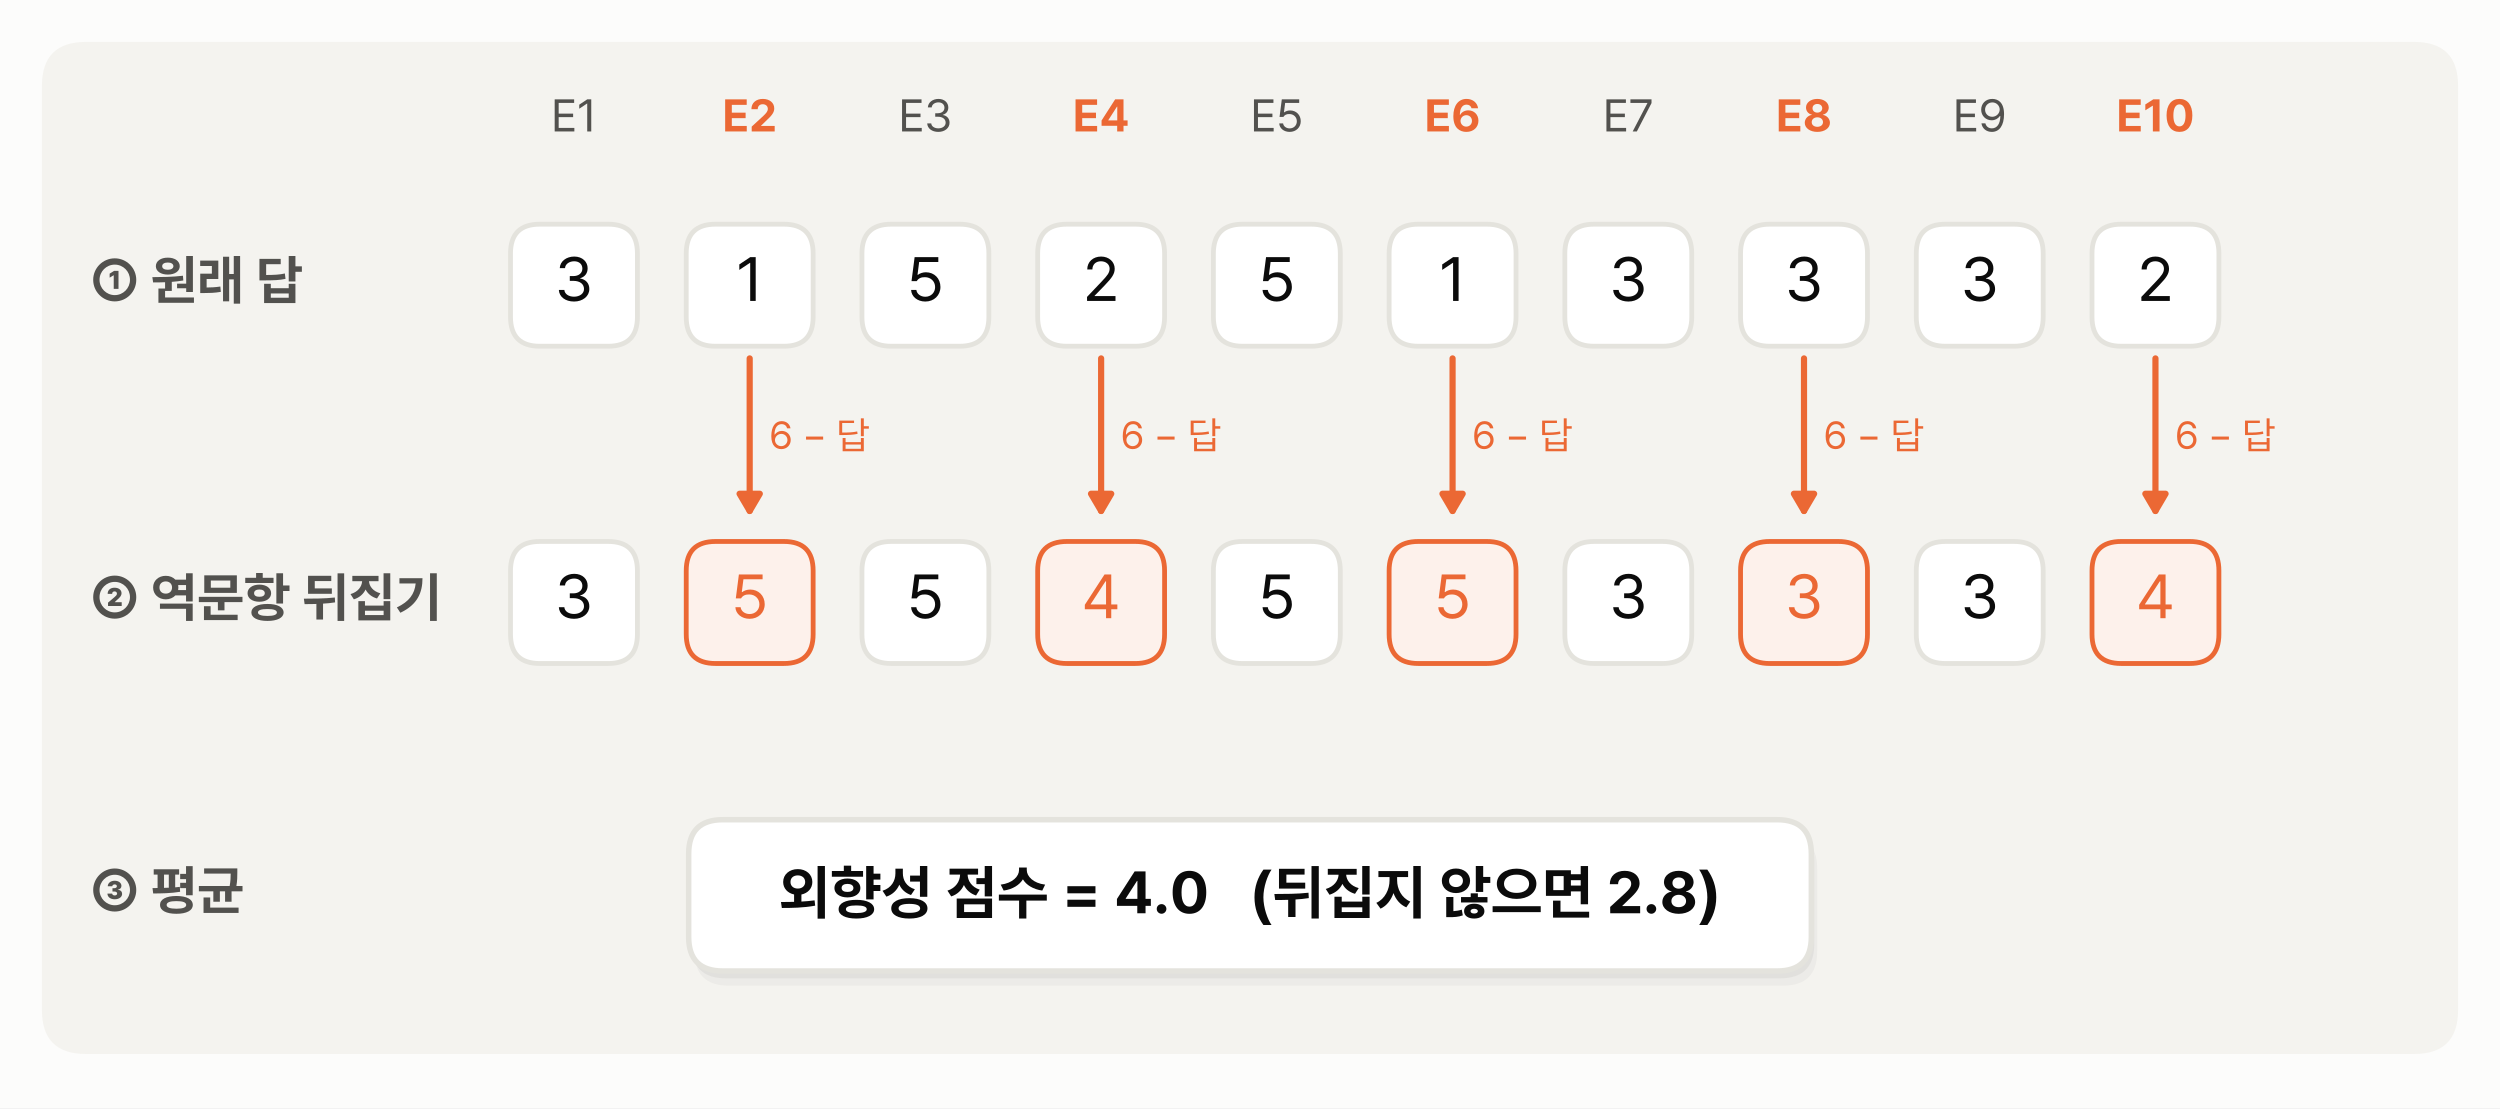
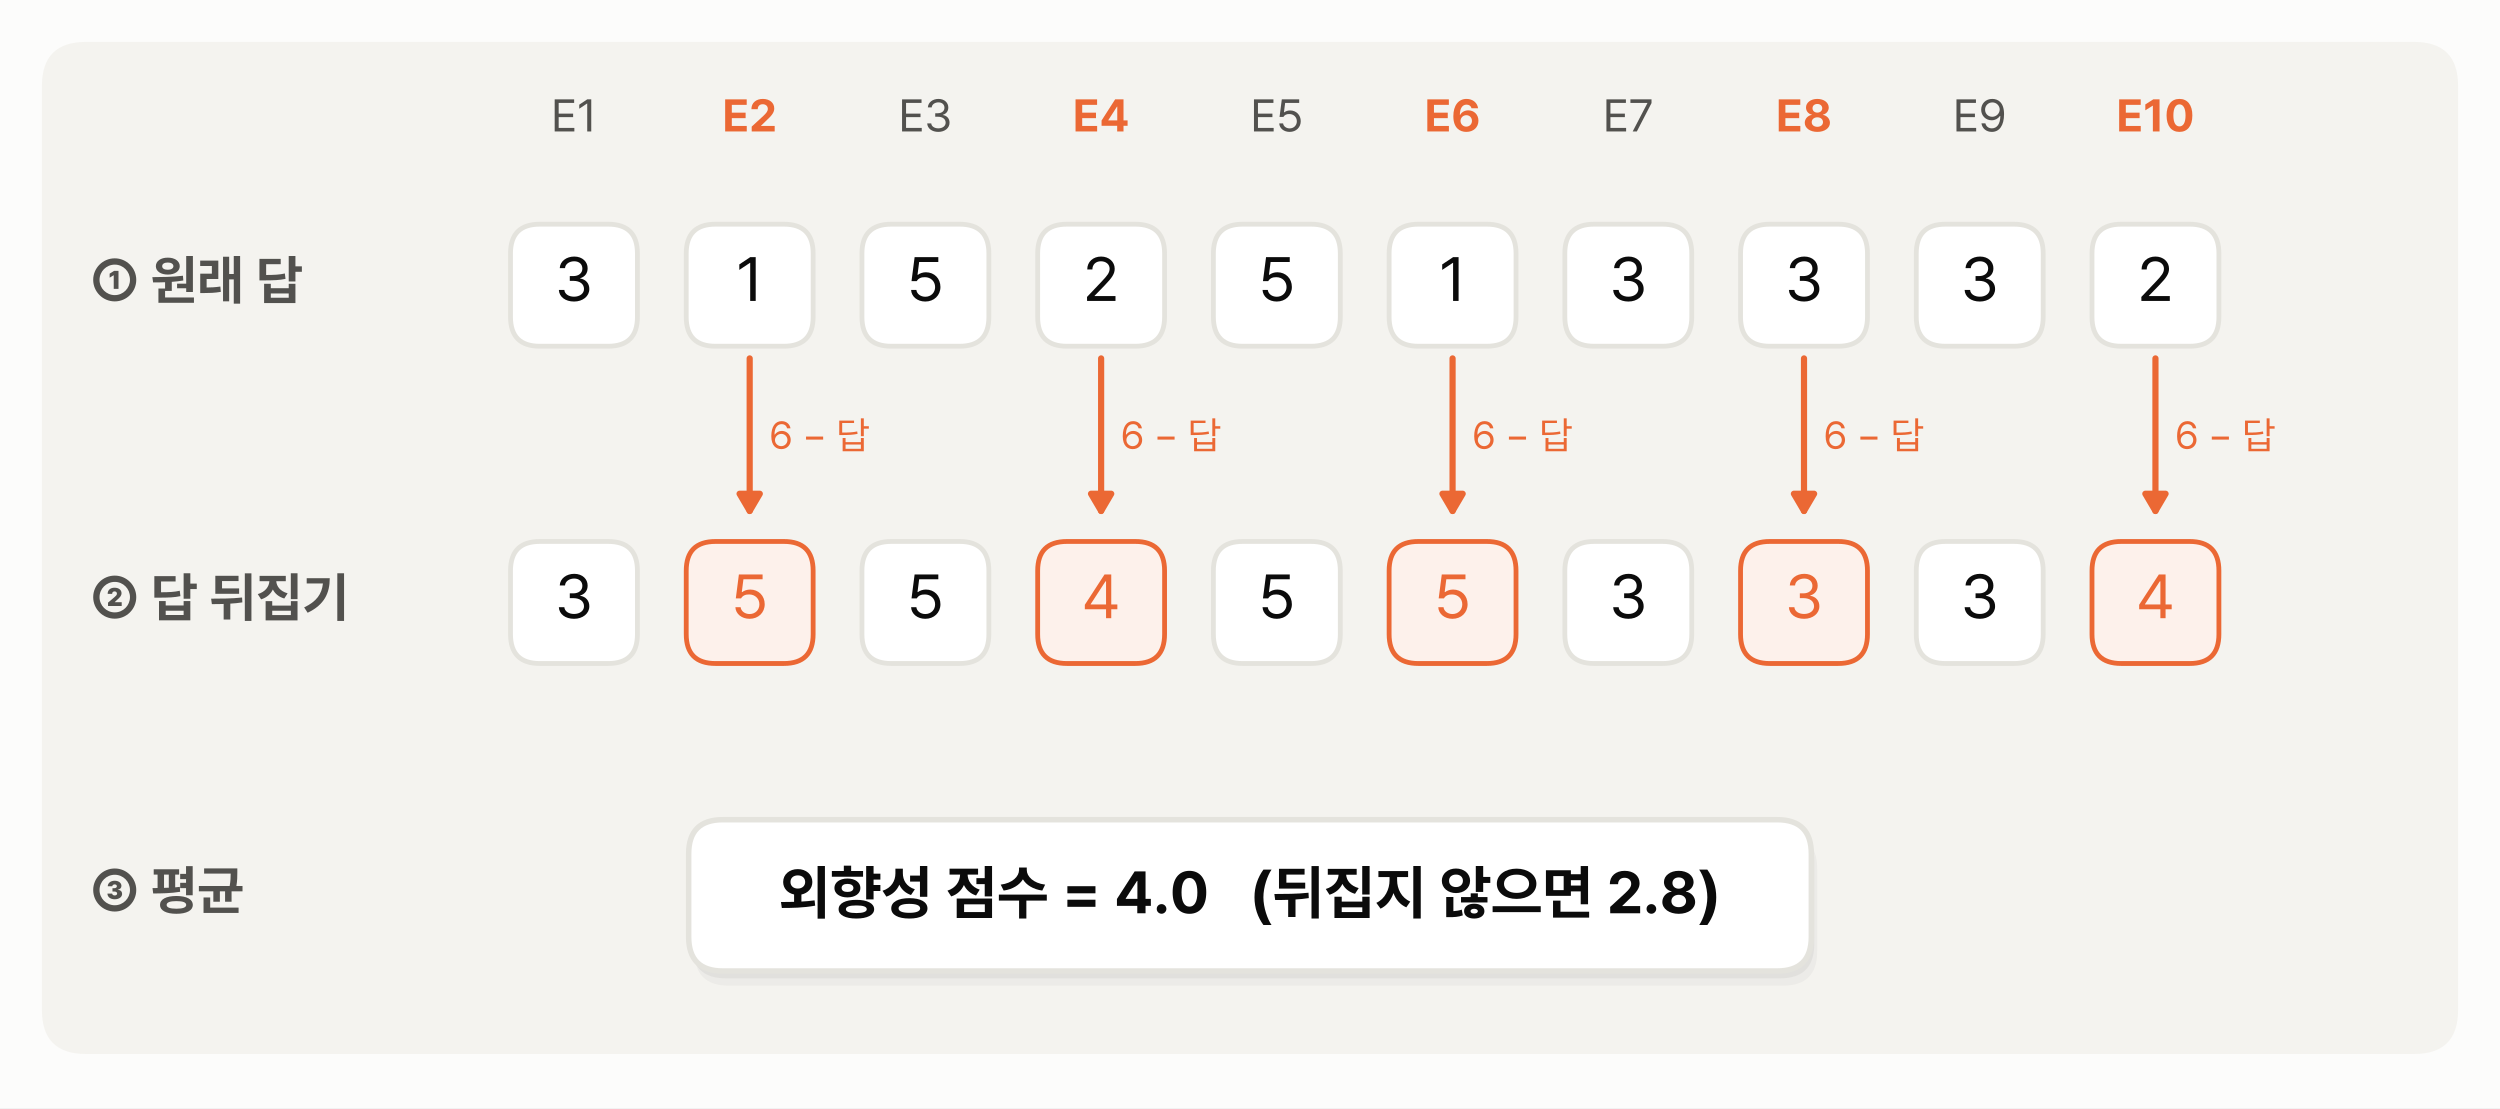
<svg xmlns="http://www.w3.org/2000/svg" xmlns:xlink="http://www.w3.org/1999/xlink" width="363.456pt" height="161.1pt" viewBox="0 0 363.456 161.1" version="1.1">
  <defs>
    <style type="text/css">*{stroke-linejoin: round; stroke-linecap: butt}</style>
  </defs>
  <g id="figure_1">
    <g id="patch_1">
      <path d="M 0 161.1  L 363.456 161.1  L 363.456 0  L 0 0  z " style="fill: #fcfcfb" />
    </g>
    <g id="axes_1">
      <g id="patch_2">
        <path d="M 12.481 153.232  L 350.975 153.232  Q 357.362 153.232 357.362 146.845  L 357.362 12.481  Q 357.362 6.094 350.975 6.094  L 12.481 6.094  Q 6.094 6.094 6.094 12.481  L 6.094 146.845  Q 6.094 153.232 12.481 153.232  z " clip-path="url(#pc9c63904a4)" style="fill: #f4f3ef" />
      </g>
      <g id="patch_3">
        <path d="M 105.939 143.297  L 259.22 143.297  Q 264.187 143.297 264.187 138.33  L 264.187 126.266  Q 264.187 121.298 259.22 121.298  L 105.939 121.298  Q 100.972 121.298 100.972 126.266  L 100.972 138.33  Q 100.972 143.297 105.939 143.297  z " clip-path="url(#pc9c63904a4)" style="opacity: 0.035" />
      </g>
      <g id="patch_4">
        <path d="M 105.514 142.233  L 258.794 142.233  Q 263.761 142.233 263.761 137.265  L 263.761 125.201  Q 263.761 120.234 258.794 120.234  L 105.514 120.234  Q 100.546 120.234 100.546 125.201  L 100.546 137.265  Q 100.546 142.233 105.514 142.233  z " clip-path="url(#pc9c63904a4)" style="opacity: 0.05" />
      </g>
      <g id="patch_5">
        <path d="M 108.991 52.109  Q 108.991 63.641 108.991 74.285  " clip-path="url(#pc9c63904a4)" style="fill: none; stroke: #eb6834; stroke-width: 0.9; stroke-linecap: round" />
        <path d="M 110.461 71.785  L 108.991 74.285  L 107.52 71.785  z " clip-path="url(#pc9c63904a4)" style="fill: #eb6834; stroke: #eb6834; stroke-width: 0.9; stroke-linecap: round" />
      </g>
      <g id="patch_6">
        <path d="M 160.084 52.109  Q 160.084 63.641 160.084 74.285  " clip-path="url(#pc9c63904a4)" style="fill: none; stroke: #eb6834; stroke-width: 0.9; stroke-linecap: round" />
        <path d="M 161.555 71.785  L 160.084 74.285  L 158.614 71.785  z " clip-path="url(#pc9c63904a4)" style="fill: #eb6834; stroke: #eb6834; stroke-width: 0.9; stroke-linecap: round" />
      </g>
      <g id="patch_7">
        <path d="M 211.178 52.109  Q 211.178 63.641 211.178 74.285  " clip-path="url(#pc9c63904a4)" style="fill: none; stroke: #eb6834; stroke-width: 0.9; stroke-linecap: round" />
        <path d="M 212.648 71.785  L 211.178 74.285  L 209.707 71.785  z " clip-path="url(#pc9c63904a4)" style="fill: #eb6834; stroke: #eb6834; stroke-width: 0.9; stroke-linecap: round" />
      </g>
      <g id="patch_8">
        <path d="M 262.271 52.109  Q 262.271 63.641 262.271 74.285  " clip-path="url(#pc9c63904a4)" style="fill: none; stroke: #eb6834; stroke-width: 0.9; stroke-linecap: round" />
        <path d="M 263.742 71.785  L 262.271 74.285  L 260.801 71.785  z " clip-path="url(#pc9c63904a4)" style="fill: #eb6834; stroke: #eb6834; stroke-width: 0.9; stroke-linecap: round" />
      </g>
      <g id="patch_9">
        <path d="M 313.365 52.109  Q 313.365 63.641 313.365 74.285  " clip-path="url(#pc9c63904a4)" style="fill: none; stroke: #eb6834; stroke-width: 0.9; stroke-linecap: round" />
        <path d="M 314.835 71.785  L 313.365 74.285  L 311.894 71.785  z " clip-path="url(#pc9c63904a4)" style="fill: #eb6834; stroke: #eb6834; stroke-width: 0.9; stroke-linecap: round" />
      </g>
      <g id="text_1">
        <g style="fill: #52514e" transform="translate(13.1904 43.44527) scale(0.078 -0.078)">
          <defs>
            <path id="Pretendard-Bold-2460" d="M 2869 -306  C 4281 -306 5431 844 5431 2263  C 5431 3681 4281 4831 2869 4831  C 1444 4831 294 3681 294 2263  C 294 844 1444 -306 2869 -306  z M 2869 444  C 1863 444 1050 1263 1050 2263  C 1050 3263 1863 4081 2869 4081  C 3869 4081 4681 3263 4681 2263  C 4681 1263 3869 444 2869 444  z M 3313 3338  L 2794 3338  L 2256 3006  L 2256 2525  L 2731 2813  L 2744 2813  L 2744 1188  L 3313 1188  L 3313 3338  z " transform="scale(0.015625)" />
            <path id="Pretendard-Bold-20" transform="scale(0.015625)" />
            <path id="Pretendard-Bold-c6d0" d="M 4988 5106  L 4188 5106  L 4188 1806  L 3100 1806  L 3100 1263  L 4188 1263  L 4188 813  L 4988 813  L 4988 5106  z M 5113 163  L 1669 163  L 1669 944  L 2469 944  L 2469 2025  C 2928 2059 3394 2113 3844 2188  L 3800 2756  C 2600 2606 1194 2594 150 2588  L 244 1956  C 675 1956 1159 1959 1669 1981  L 1669 1225  L 875 1225  L 875 -475  L 5113 -475  L 5113 163  z M 2000 4913  C 1150 4919 569 4500 569 3894  C 569 3288 1156 2894 2000 2894  C 2825 2894 3419 3288 3419 3894  C 3419 4500 2825 4919 2000 4913  z M 2000 4331  C 2381 4331 2656 4175 2663 3894  C 2656 3619 2381 3469 2000 3469  C 1594 3469 1319 3619 1325 3894  C 1319 4175 1594 4331 2000 4331  z " transform="scale(0.015625)" />
            <path id="Pretendard-Bold-b798" d="M 2488 4563  L 325 4563  L 325 3919  L 1719 3919  L 1719 3006  L 331 3006  L 331 688  L 725 688  C 1431 688 2044 706 2788 831  L 2731 1469  C 2150 1378 1634 1356 1094 1350  L 1094 2369  L 2488 2369  L 2488 4563  z M 5088 5113  L 4331 5113  L 4331 2963  L 3781 2963  L 3781 5019  L 3050 5019  L 3050 -300  L 3781 -300  L 3781 2319  L 4331 2319  L 4331 -575  L 5088 -575  L 5088 5113  z " transform="scale(0.015625)" />
            <path id="Pretendard-Bold-b2f5" d="M 4681 5113  L 3881 5113  L 3881 2069  L 4681 2069  L 4681 3225  L 5450 3225  L 5450 3881  L 4681 3881  L 4681 5113  z M 2925 4769  L 388 4769  L 388 2200  L 869 2200  C 2131 2200 2788 2231 3500 2381  L 3419 3025  C 2781 2881 2216 2850 1188 2844  L 1188 4131  L 2925 4131  L 2925 4769  z M 1744 1794  L 944 1794  L 944 -506  L 4681 -506  L 4681 1794  L 3881 1794  L 3881 1269  L 1744 1269  L 1744 1794  z M 1744 131  L 1744 644  L 3881 644  L 3881 131  L 1744 131  z " transform="scale(0.015625)" />
          </defs>
          <use xlink:href="#Pretendard-Bold-2460" />
          <use xlink:href="#Pretendard-Bold-20" transform="translate(89.45312 0)" />
          <use xlink:href="#Pretendard-Bold-c6d0" transform="translate(112.5 0)" />
          <use xlink:href="#Pretendard-Bold-b798" transform="translate(198.9258 0)" />
          <use xlink:href="#Pretendard-Bold-20" transform="translate(285.3516 0)" />
          <use xlink:href="#Pretendard-Bold-b2f5" transform="translate(308.3984 0)" />
        </g>
      </g>
      <g id="text_2">
        <g style="fill: #52514e" transform="translate(13.1904 89.57135) scale(0.078 -0.078)">
          <defs>
            <path id="Pretendard-Bold-2461" d="M 2869 -306  C 4281 -306 5431 844 5431 2263  C 5431 3681 4281 4831 2869 4831  C 1444 4831 294 3681 294 2263  C 294 844 1444 -306 2869 -306  z M 2869 444  C 1863 444 1050 1263 1050 2263  C 1050 3263 1863 4081 2869 4081  C 3869 4081 4681 3263 4681 2263  C 4681 1263 3869 444 2869 444  z M 2063 1206  L 3694 1206  L 3694 1656  L 2863 1656  L 2863 1669  L 3063 1863  C 3550 2269 3675 2481 3675 2725  C 3675 3125 3344 3388 2838 3388  C 2350 3388 2019 3113 2019 2656  L 2556 2656  C 2556 2844 2669 2950 2838 2950  C 3006 2950 3125 2850 3125 2681  C 3125 2525 3019 2425 2863 2288  L 2063 1606  L 2063 1206  z " transform="scale(0.015625)" />
-             <path id="Pretendard-Bold-c5ed" d="M 4963 1494  L 1056 1494  L 1056 869  L 4169 869  L 4169 -575  L 4963 -575  L 4963 1494  z M 4963 5113  L 4169 5113  L 4169 4350  L 2894 4350  C 2622 4638 2219 4809 1756 4806  C 894 4813 238 4225 244 3419  C 238 2594 894 2000 1756 2000  C 2219 2000 2622 2175 2894 2469  L 4169 2469  L 4169 1750  L 4963 1750  L 4963 5113  z M 1756 4138  C 2175 4138 2500 3863 2500 3419  C 2500 2950 2175 2681 1756 2681  C 1313 2681 994 2950 1000 3419  C 994 3863 1313 4138 1756 4138  z M 3225 3106  C 3244 3206 3256 3309 3256 3419  C 3256 3519 3247 3616 3231 3706  L 4169 3706  L 4169 3106  L 3225 3106  z " transform="scale(0.015625)" />
-             <path id="Pretendard-Bold-bb38" d="M 5369 2300  L 163 2300  L 163 1669  L 2438 1669  L 2438 688  L 3225 688  L 3225 1669  L 5369 1669  L 5369 2300  z M 4700 4863  L 813 4863  L 813 2769  L 4700 2769  L 4700 4863  z M 1594 4244  L 3919 4244  L 3919 3388  L 1594 3388  L 1594 4244  z M 4794 163  L 1569 163  L 1569 1181  L 775 1181  L 775 -475  L 4794 -475  L 4794 163  z " transform="scale(0.015625)" />
-             <path id="Pretendard-Bold-d56d" d="M 4681 5113  L 3881 5113  L 3881 1500  L 4681 1500  L 4681 2994  L 5450 2994  L 5450 3656  L 4681 3656  L 4681 5113  z M 2825 1450  C 1631 1450 894 1069 900 431  C 894 -194 1631 -575 2825 -575  C 3994 -575 4744 -194 4744 431  C 4744 1069 3994 1450 2825 1450  z M 2825 844  C 3550 844 3944 713 3944 431  C 3944 163 3550 19 2825 19  C 2081 19 1681 163 1688 431  C 1681 713 2081 844 2825 844  z M 3544 4569  L 2256 4569  L 2256 5144  L 1463 5144  L 1463 4569  L 169 4569  L 169 3950  L 3544 3950  L 3544 4569  z M 1856 3756  C 1019 3756 444 3338 444 2731  C 444 2119 1019 1713 1856 1713  C 2681 1713 3256 2119 3256 2731  C 3256 3338 2681 3756 1856 3756  z M 1856 3175  C 2238 3175 2500 3019 2500 2731  C 2500 2450 2238 2300 1856 2306  C 1475 2300 1219 2450 1225 2731  C 1219 3019 1475 3175 1856 3175  z " transform="scale(0.015625)" />
            <path id="Pretendard-Bold-b4a4" d="M 4963 5106  L 4175 5106  L 4175 -575  L 4963 -575  L 4963 5106  z M 156 2081  L 244 1431  C 681 1431 1156 1431 1650 1450  L 1650 -406  L 2444 -406  L 2444 1488  C 2919 1513 3403 1563 3881 1638  L 3850 2219  C 2631 2081 1250 2088 156 2081  z M 3494 3306  L 1456 3306  L 1456 4181  L 3425 4181  L 3425 4806  L 656 4806  L 656 2663  L 3494 2663  L 3494 3306  z " transform="scale(0.015625)" />
            <path id="Pretendard-Bold-c9d1" d="M 3531 4800  L 406 4800  L 406 4163  L 1575 4163  C 1534 3519 1094 2888 188 2625  L 588 2000  C 1263 2206 1728 2634 1988 3175  C 2244 2675 2700 2284 3350 2100  L 3750 2719  C 2859 2963 2431 3563 2394 4163  L 3531 4163  L 3531 4800  z M 4931 5113  L 4131 5113  L 4131 2025  L 4931 2025  L 4931 5113  z M 1913 1788  L 1125 1788  L 1125 -513  L 4931 -513  L 4931 1788  L 4138 1788  L 4138 1256  L 1913 1256  L 1913 1788  z M 1913 125  L 1913 638  L 4138 638  L 4138 125  L 1913 125  z " transform="scale(0.015625)" />
            <path id="Pretendard-Bold-ae30" d="M 4950 5113  L 4144 5113  L 4144 -575  L 4950 -575  L 4950 5113  z M 3244 4519  L 494 4519  L 494 3894  L 2431 3894  C 2303 2631 1656 1731 188 1038  L 606 400  C 2638 1363 3244 2794 3244 4519  z " transform="scale(0.015625)" />
          </defs>
          <use xlink:href="#Pretendard-Bold-2461" />
          <use xlink:href="#Pretendard-Bold-20" transform="translate(89.45312 0)" />
-           <use xlink:href="#Pretendard-Bold-c5ed" transform="translate(112.5 0)" />
-           <use xlink:href="#Pretendard-Bold-bb38" transform="translate(198.9258 0)" />
-           <use xlink:href="#Pretendard-Bold-d56d" transform="translate(285.3516 0)" />
-           <use xlink:href="#Pretendard-Bold-20" transform="translate(371.7773 0)" />
-           <use xlink:href="#Pretendard-Bold-b4a4" transform="translate(394.8242 0)" />
-           <use xlink:href="#Pretendard-Bold-c9d1" transform="translate(481.25 0)" />
-           <use xlink:href="#Pretendard-Bold-ae30" transform="translate(567.6758 0)" />
+           <use xlink:href="#Pretendard-Bold-b2f5" transform="translate(112.5 0)" />
+           <use xlink:href="#Pretendard-Bold-20" transform="translate(198.9258 0)" />
+           <use xlink:href="#Pretendard-Bold-b4a4" transform="translate(221.9727 0)" />
+           <use xlink:href="#Pretendard-Bold-c9d1" transform="translate(308.3984 0)" />
+           <use xlink:href="#Pretendard-Bold-ae30" transform="translate(394.8242 0)" />
        </g>
      </g>
      <g id="text_3">
        <g style="fill: #52514e" transform="translate(80.12489 19.11139) scale(0.066 -0.066)">
          <defs>
            <path id="Pretendard-Regular-45" d="M 500 0  L 3275 0  L 3275 500  L 1063 500  L 1063 2019  L 3100 2019  L 3100 2513  L 1063 2513  L 1063 4025  L 3244 4025  L 3244 4525  L 500 4525  L 500 0  z " transform="scale(0.015625)" />
            <path id="Pretendard-Regular-31" d="M 2025 4525  L 1456 4525  L 331 3775  L 331 3206  L 1431 3938  L 1456 3938  L 1456 0  L 2025 0  L 2025 4525  z " transform="scale(0.015625)" />
          </defs>
          <use xlink:href="#Pretendard-Regular-45" />
          <use xlink:href="#Pretendard-Regular-31" transform="translate(56.73828 0)" />
        </g>
      </g>
      <g id="patch_10">
        <path d="M 78.477 50.335  L 88.411 50.335  Q 92.669 50.335 92.669 46.077  L 92.669 36.852  Q 92.669 32.594 88.411 32.594  L 78.477 32.594  Q 74.219 32.594 74.219 36.852  L 74.219 46.077  Q 74.219 50.335 78.477 50.335  z " clip-path="url(#pc9c63904a4)" style="fill: #ffffff; stroke: #e4e3dd; stroke-width: 0.7; stroke-linejoin: miter" />
      </g>
      <g id="patch_11">
        <path d="M 78.477 96.461  L 88.411 96.461  Q 92.669 96.461 92.669 92.203  L 92.669 82.978  Q 92.669 78.72 88.411 78.72  L 78.477 78.72  Q 74.219 78.72 74.219 82.978  L 74.219 92.203  Q 74.219 96.461 78.477 96.461  z " clip-path="url(#pc9c63904a4)" style="fill: #ffffff; stroke: #e4e3dd; stroke-width: 0.7; stroke-linejoin: miter" />
      </g>
      <g id="text_4">
        <g style="fill: #eb6834" transform="translate(105.0333 19.11139) scale(0.066 -0.066)">
          <defs>
            <path id="Pretendard-Bold-45" d="M 381 0  L 3425 0  L 3425 775  L 1319 775  L 1319 1875  L 3263 1875  L 3263 2650  L 1319 2650  L 1319 3750  L 3419 3750  L 3419 4525  L 381 4525  L 381 0  z " transform="scale(0.015625)" />
            <path id="Pretendard-Bold-32" d="M 356 0  L 3594 0  L 3594 775  L 1663 775  L 1663 800  L 2350 1469  C 3281 2313 3531 2738 3531 3250  C 3531 4038 2888 4588 1919 4588  C 963 4588 306 4025 313 3138  L 1206 3138  C 1206 3569 1481 3838 1906 3838  C 2319 3838 2625 3588 2625 3188  C 2625 2831 2400 2581 1975 2175  L 350 681  L 356 0  z " transform="scale(0.015625)" />
          </defs>
          <use xlink:href="#Pretendard-Bold-45" />
          <use xlink:href="#Pretendard-Bold-32" transform="translate(58.88672 0)" />
        </g>
      </g>
      <g id="patch_12">
        <path d="M 104.023 50.335  L 113.958 50.335  Q 118.216 50.335 118.216 46.077  L 118.216 36.852  Q 118.216 32.594 113.958 32.594  L 104.023 32.594  Q 99.766 32.594 99.766 36.852  L 99.766 46.077  Q 99.766 50.335 104.023 50.335  z " clip-path="url(#pc9c63904a4)" style="fill: #ffffff; stroke: #e4e3dd; stroke-width: 0.7; stroke-linejoin: miter" />
      </g>
      <g id="text_5">
        <g style="fill: #eb6834" transform="translate(111.8292 65.24008) scale(0.056 -0.056)">
          <defs>
            <path id="Pretendard-Regular-36" d="M 2000 -63  C 2950 -69 3575 613 3575 1463  C 3575 2338 2906 2963 2100 2963  C 1613 2963 1200 2738 938 2363  L 881 2363  C 881 3450 1325 4088 2069 4088  C 2575 4088 2875 3788 2981 3388  L 3538 3388  C 3419 4100 2863 4588 2069 4588  C 1006 4588 350 3688 350 2088  C 350 413 1213 -50 2000 -63  z M 2000 431  C 1394 431 956 919 956 1450  C 963 1988 1419 2469 2013 2469  C 2606 2469 3025 2013 3031 1456  C 3025 894 2588 431 2000 431  z " transform="scale(0.015625)" />
            <path id="Pretendard-Regular-20" transform="scale(0.015625)" />
            <path id="Pretendard-Regular-2212" d="M 3431 2025  L 588 2025  L 588 1519  L 3431 1519  L 3431 2025  z " transform="scale(0.015625)" />
            <path id="Pretendard-Regular-b2f5" d="M 4569 5050  L 4081 5050  L 4081 2088  L 4569 2088  L 4569 3331  L 5406 3331  L 5406 3744  L 4569 3744  L 4569 5050  z M 2950 4681  L 488 4681  L 488 2275  L 919 2275  C 2088 2275 2750 2313 3531 2469  L 3469 2875  C 2725 2722 2091 2688 975 2688  L 975 4275  L 2950 4275  L 2950 4681  z M 1538 1788  L 1050 1788  L 1050 -413  L 4569 -413  L 4569 1788  L 4081 1788  L 4081 1094  L 1538 1094  L 1538 1788  z M 1538 -6  L 1538 700  L 4081 700  L 4081 -6  L 1538 -6  z " transform="scale(0.015625)" />
          </defs>
          <use xlink:href="#Pretendard-Regular-36" />
          <use xlink:href="#Pretendard-Regular-20" transform="translate(61.32812 0)" />
          <use xlink:href="#Pretendard-Regular-2212" transform="translate(86.42578 0)" />
          <use xlink:href="#Pretendard-Regular-20" transform="translate(149.1211 0)" />
          <use xlink:href="#Pretendard-Regular-b2f5" transform="translate(174.2188 0)" />
        </g>
      </g>
      <g id="patch_13">
        <path d="M 104.023 96.461  L 113.958 96.461  Q 118.216 96.461 118.216 92.203  L 118.216 82.978  Q 118.216 78.72 113.958 78.72  L 104.023 78.72  Q 99.766 78.72 99.766 82.978  L 99.766 92.203  Q 99.766 96.461 104.023 96.461  z " clip-path="url(#pc9c63904a4)" style="fill: #fdf1eb; stroke: #eb6834; stroke-width: 0.7; stroke-linejoin: miter" />
      </g>
      <g id="text_6">
        <g style="fill: #52514e" transform="translate(130.6285 19.11139) scale(0.066 -0.066)">
          <defs>
            <path id="Pretendard-Regular-33" d="M 1988 -63  C 2888 -63 3569 488 3563 1231  C 3569 1806 3206 2225 2619 2319  L 2619 2350  C 3094 2481 3394 2863 3388 3375  C 3394 4025 2869 4588 2006 4588  C 1200 4588 538 4106 506 3388  L 1050 3388  C 1075 3831 1519 4100 2000 4100  C 2513 4100 2844 3794 2844 3344  C 2844 2875 2463 2569 1913 2569  L 1544 2569  L 1544 2075  L 1913 2075  C 2619 2075 3013 1725 3013 1231  C 3013 763 2575 438 1981 438  C 1444 438 1013 706 981 1138  L 413 1138  C 444 419 1088 -63 1988 -63  z " transform="scale(0.015625)" />
          </defs>
          <use xlink:href="#Pretendard-Regular-45" />
          <use xlink:href="#Pretendard-Regular-33" transform="translate(56.73828 0)" />
        </g>
      </g>
      <g id="patch_14">
        <path d="M 129.57 50.335  L 139.505 50.335  Q 143.763 50.335 143.763 46.077  L 143.763 36.852  Q 143.763 32.594 139.505 32.594  L 129.57 32.594  Q 125.312 32.594 125.312 36.852  L 125.312 46.077  Q 125.312 50.335 129.57 50.335  z " clip-path="url(#pc9c63904a4)" style="fill: #ffffff; stroke: #e4e3dd; stroke-width: 0.7; stroke-linejoin: miter" />
      </g>
      <g id="patch_15">
        <path d="M 129.57 96.461  L 139.505 96.461  Q 143.763 96.461 143.763 92.203  L 143.763 82.978  Q 143.763 78.72 139.505 78.72  L 129.57 78.72  Q 125.312 78.72 125.312 82.978  L 125.312 92.203  Q 125.312 96.461 129.57 96.461  z " clip-path="url(#pc9c63904a4)" style="fill: #ffffff; stroke: #e4e3dd; stroke-width: 0.7; stroke-linejoin: miter" />
      </g>
      <g id="text_7">
        <g style="fill: #eb6834" transform="translate(155.9721 19.11139) scale(0.066 -0.066)">
          <defs>
            <path id="Pretendard-Bold-34" d="M 281 800  L 2481 800  L 2481 0  L 3375 0  L 3375 800  L 3950 800  L 3950 1556  L 3375 1556  L 3375 4525  L 2194 4525  L 281 1544  L 281 800  z M 1231 1556  L 1231 1594  L 2450 3494  L 2494 3494  L 2494 1556  L 1231 1556  z " transform="scale(0.015625)" />
          </defs>
          <use xlink:href="#Pretendard-Bold-45" />
          <use xlink:href="#Pretendard-Bold-34" transform="translate(58.88672 0)" />
        </g>
      </g>
      <g id="patch_16">
        <path d="M 155.117 50.335  L 165.052 50.335  Q 169.309 50.335 169.309 46.077  L 169.309 36.852  Q 169.309 32.594 165.052 32.594  L 155.117 32.594  Q 150.859 32.594 150.859 36.852  L 150.859 46.077  Q 150.859 50.335 155.117 50.335  z " clip-path="url(#pc9c63904a4)" style="fill: #ffffff; stroke: #e4e3dd; stroke-width: 0.7; stroke-linejoin: miter" />
      </g>
      <g id="text_8">
        <g style="fill: #eb6834" transform="translate(162.9228 65.24008) scale(0.056 -0.056)">
          <use xlink:href="#Pretendard-Regular-36" />
          <use xlink:href="#Pretendard-Regular-20" transform="translate(61.32812 0)" />
          <use xlink:href="#Pretendard-Regular-2212" transform="translate(86.42578 0)" />
          <use xlink:href="#Pretendard-Regular-20" transform="translate(149.1211 0)" />
          <use xlink:href="#Pretendard-Regular-b2f5" transform="translate(174.2188 0)" />
        </g>
      </g>
      <g id="patch_17">
        <path d="M 155.117 96.461  L 165.052 96.461  Q 169.309 96.461 169.309 92.203  L 169.309 82.978  Q 169.309 78.72 165.052 78.72  L 155.117 78.72  Q 150.859 78.72 150.859 82.978  L 150.859 92.203  Q 150.859 96.461 155.117 96.461  z " clip-path="url(#pc9c63904a4)" style="fill: #fdf1eb; stroke: #eb6834; stroke-width: 0.7; stroke-linejoin: miter" />
      </g>
      <g id="text_9">
        <g style="fill: #52514e" transform="translate(181.7896 19.11139) scale(0.066 -0.066)">
          <defs>
            <path id="Pretendard-Regular-35" d="M 1900 -63  C 2800 -63 3463 569 3463 1444  C 3463 2325 2825 2963 1963 2963  C 1644 2963 1338 2856 1138 2700  L 1094 2700  L 1263 4025  L 3244 4025  L 3244 4525  L 794 4525  L 475 2050  L 1019 2050  C 1188 2344 1481 2463 1863 2456  C 2469 2450 2913 2019 2913 1431  C 2913 863 2488 431 1900 431  C 1413 431 1019 731 975 1138  L 431 1138  C 463 444 1081 -63 1900 -63  z " transform="scale(0.015625)" />
          </defs>
          <use xlink:href="#Pretendard-Regular-45" />
          <use xlink:href="#Pretendard-Regular-35" transform="translate(56.73828 0)" />
        </g>
      </g>
      <g id="patch_18">
        <path d="M 180.664 50.335  L 190.598 50.335  Q 194.856 50.335 194.856 46.077  L 194.856 36.852  Q 194.856 32.594 190.598 32.594  L 180.664 32.594  Q 176.406 32.594 176.406 36.852  L 176.406 46.077  Q 176.406 50.335 180.664 50.335  z " clip-path="url(#pc9c63904a4)" style="fill: #ffffff; stroke: #e4e3dd; stroke-width: 0.7; stroke-linejoin: miter" />
      </g>
      <g id="patch_19">
        <path d="M 180.664 96.461  L 190.598 96.461  Q 194.856 96.461 194.856 92.203  L 194.856 82.978  Q 194.856 78.72 190.598 78.72  L 180.664 78.72  Q 176.406 78.72 176.406 82.978  L 176.406 92.203  Q 176.406 96.461 180.664 96.461  z " clip-path="url(#pc9c63904a4)" style="fill: #ffffff; stroke: #e4e3dd; stroke-width: 0.7; stroke-linejoin: miter" />
      </g>
      <g id="text_10">
        <g style="fill: #eb6834" transform="translate(207.1136 19.11139) scale(0.066 -0.066)">
          <defs>
            <path id="Pretendard-Bold-36" d="M 2106 -63  C 3125 -69 3819 594 3819 1513  C 3819 2363 3213 2975 2400 2975  C 1900 2975 1450 2738 1244 2338  L 1200 2338  C 1206 3225 1531 3781 2144 3781  C 2506 3781 2769 3588 2844 3269  L 3769 3269  C 3675 4013 3056 4588 2144 4588  C 1013 4588 281 3681 281 2156  C 281 500 1169 -56 2106 -63  z M 2100 681  C 1638 681 1300 1044 1294 1488  C 1300 1931 1650 2294 2113 2294  C 2575 2294 2906 1938 2906 1488  C 2906 1031 2563 681 2100 681  z " transform="scale(0.015625)" />
          </defs>
          <use xlink:href="#Pretendard-Bold-45" />
          <use xlink:href="#Pretendard-Bold-36" transform="translate(58.88672 0)" />
        </g>
      </g>
      <g id="patch_20">
        <path d="M 206.21 50.335  L 216.145 50.335  Q 220.403 50.335 220.403 46.077  L 220.403 36.852  Q 220.403 32.594 216.145 32.594  L 206.21 32.594  Q 201.953 32.594 201.953 36.852  L 201.953 46.077  Q 201.953 50.335 206.21 50.335  z " clip-path="url(#pc9c63904a4)" style="fill: #ffffff; stroke: #e4e3dd; stroke-width: 0.7; stroke-linejoin: miter" />
      </g>
      <g id="text_11">
        <g style="fill: #eb6834" transform="translate(214.0163 65.24008) scale(0.056 -0.056)">
          <use xlink:href="#Pretendard-Regular-36" />
          <use xlink:href="#Pretendard-Regular-20" transform="translate(61.32812 0)" />
          <use xlink:href="#Pretendard-Regular-2212" transform="translate(86.42578 0)" />
          <use xlink:href="#Pretendard-Regular-20" transform="translate(149.1211 0)" />
          <use xlink:href="#Pretendard-Regular-b2f5" transform="translate(174.2188 0)" />
        </g>
      </g>
      <g id="patch_21">
        <path d="M 206.21 96.461  L 216.145 96.461  Q 220.403 96.461 220.403 92.203  L 220.403 82.978  Q 220.403 78.72 216.145 78.72  L 206.21 78.72  Q 201.953 78.72 201.953 82.978  L 201.953 92.203  Q 201.953 96.461 206.21 96.461  z " clip-path="url(#pc9c63904a4)" style="fill: #fdf1eb; stroke: #eb6834; stroke-width: 0.7; stroke-linejoin: miter" />
      </g>
      <g id="text_12">
        <g style="fill: #52514e" transform="translate(233.0316 19.11139) scale(0.066 -0.066)">
          <defs>
            <path id="Pretendard-Regular-37" d="M 569 0  L 1156 0  L 3225 4000  L 3225 4525  L 250 4525  L 250 4025  L 2644 4025  L 2644 3994  L 569 0  z " transform="scale(0.015625)" />
          </defs>
          <use xlink:href="#Pretendard-Regular-45" />
          <use xlink:href="#Pretendard-Regular-37" transform="translate(56.73828 0)" />
        </g>
      </g>
      <g id="patch_22">
        <path d="M 231.757 50.335  L 241.692 50.335  Q 245.95 50.335 245.95 46.077  L 245.95 36.852  Q 245.95 32.594 241.692 32.594  L 231.757 32.594  Q 227.499 32.594 227.499 36.852  L 227.499 46.077  Q 227.499 50.335 231.757 50.335  z " clip-path="url(#pc9c63904a4)" style="fill: #ffffff; stroke: #e4e3dd; stroke-width: 0.7; stroke-linejoin: miter" />
      </g>
      <g id="patch_23">
        <path d="M 231.757 96.461  L 241.692 96.461  Q 245.95 96.461 245.95 92.203  L 245.95 82.978  Q 245.95 78.72 241.692 78.72  L 231.757 78.72  Q 227.499 78.72 227.499 82.978  L 227.499 92.203  Q 227.499 96.461 231.757 96.461  z " clip-path="url(#pc9c63904a4)" style="fill: #ffffff; stroke: #e4e3dd; stroke-width: 0.7; stroke-linejoin: miter" />
      </g>
      <g id="text_13">
        <g style="fill: #eb6834" transform="translate(258.204 19.11139) scale(0.066 -0.066)">
          <defs>
            <path id="Pretendard-Bold-38" d="M 2056 -63  C 3088 -63 3831 481 3831 1219  C 3831 1788 3388 2250 2838 2338  L 2838 2369  C 3313 2463 3656 2869 3663 3369  C 3656 4075 2981 4588 2056 4588  C 1131 4588 456 4075 456 3369  C 456 2875 794 2463 1281 2369  L 1281 2338  C 719 2250 281 1788 281 1219  C 281 481 1025 -63 2056 -63  z M 2056 656  C 1575 656 1256 925 1263 1313  C 1256 1706 1594 1994 2056 1994  C 2519 1994 2850 1706 2850 1313  C 2850 925 2531 656 2056 656  z M 2056 2656  C 1656 2656 1375 2913 1375 3275  C 1375 3631 1650 3875 2056 3875  C 2463 3875 2744 3625 2744 3275  C 2744 2913 2456 2656 2056 2656  z " transform="scale(0.015625)" />
          </defs>
          <use xlink:href="#Pretendard-Bold-45" />
          <use xlink:href="#Pretendard-Bold-38" transform="translate(58.88672 0)" />
        </g>
      </g>
      <g id="patch_24">
        <path d="M 257.304 50.335  L 267.239 50.335  Q 271.496 50.335 271.496 46.077  L 271.496 36.852  Q 271.496 32.594 267.239 32.594  L 257.304 32.594  Q 253.046 32.594 253.046 36.852  L 253.046 46.077  Q 253.046 50.335 257.304 50.335  z " clip-path="url(#pc9c63904a4)" style="fill: #ffffff; stroke: #e4e3dd; stroke-width: 0.7; stroke-linejoin: miter" />
      </g>
      <g id="text_14">
        <g style="fill: #eb6834" transform="translate(265.1098 65.24008) scale(0.056 -0.056)">
          <use xlink:href="#Pretendard-Regular-36" />
          <use xlink:href="#Pretendard-Regular-20" transform="translate(61.32812 0)" />
          <use xlink:href="#Pretendard-Regular-2212" transform="translate(86.42578 0)" />
          <use xlink:href="#Pretendard-Regular-20" transform="translate(149.1211 0)" />
          <use xlink:href="#Pretendard-Regular-b2f5" transform="translate(174.2188 0)" />
        </g>
      </g>
      <g id="patch_25">
        <path d="M 257.304 96.461  L 267.239 96.461  Q 271.496 96.461 271.496 92.203  L 271.496 82.978  Q 271.496 78.72 267.239 78.72  L 257.304 78.72  Q 253.046 78.72 253.046 82.978  L 253.046 92.203  Q 253.046 96.461 257.304 96.461  z " clip-path="url(#pc9c63904a4)" style="fill: #fdf1eb; stroke: #eb6834; stroke-width: 0.7; stroke-linejoin: miter" />
      </g>
      <g id="text_15">
        <g style="fill: #52514e" transform="translate(283.9219 19.11139) scale(0.066 -0.066)">
          <defs>
            <path id="Pretendard-Regular-39" d="M 1931 4588  C 969 4594 350 3913 350 3069  C 350 2194 1019 1575 1831 1575  C 2313 1575 2725 1800 2988 2175  L 3050 2175  C 3044 1075 2594 438 1856 438  C 1350 438 1044 738 944 1144  L 388 1144  C 500 425 1063 -63 1856 -63  C 2919 -63 3575 838 3575 2444  C 3575 4113 2713 4581 1931 4588  z M 1931 4094  C 2531 4094 2963 3606 2963 3088  C 2963 2556 2500 2069 1913 2069  C 1319 2069 900 2513 900 3075  C 894 3631 1338 4094 1931 4094  z " transform="scale(0.015625)" />
          </defs>
          <use xlink:href="#Pretendard-Regular-45" />
          <use xlink:href="#Pretendard-Regular-39" transform="translate(56.73828 0)" />
        </g>
      </g>
      <g id="patch_26">
        <path d="M 282.851 50.335  L 292.785 50.335  Q 297.043 50.335 297.043 46.077  L 297.043 36.852  Q 297.043 32.594 292.785 32.594  L 282.851 32.594  Q 278.593 32.594 278.593 36.852  L 278.593 46.077  Q 278.593 50.335 282.851 50.335  z " clip-path="url(#pc9c63904a4)" style="fill: #ffffff; stroke: #e4e3dd; stroke-width: 0.7; stroke-linejoin: miter" />
      </g>
      <g id="patch_27">
        <path d="M 282.851 96.461  L 292.785 96.461  Q 297.043 96.461 297.043 92.203  L 297.043 82.978  Q 297.043 78.72 292.785 78.72  L 282.851 78.72  Q 278.593 78.72 278.593 82.978  L 278.593 92.203  Q 278.593 96.461 282.851 96.461  z " clip-path="url(#pc9c63904a4)" style="fill: #ffffff; stroke: #e4e3dd; stroke-width: 0.7; stroke-linejoin: miter" />
      </g>
      <g id="text_16">
        <g style="fill: #eb6834" transform="translate(307.696 19.11139) scale(0.066 -0.066)">
          <defs>
            <path id="Pretendard-Bold-31" d="M 2306 4525  L 1419 4525  L 300 3813  L 300 2981  L 1338 3631  L 1363 3631  L 1363 0  L 2306 0  L 2306 4525  z " transform="scale(0.015625)" />
            <path id="Pretendard-Bold-30" d="M 2113 -63  C 3244 -63 3931 775 3931 2263  C 3931 3738 3244 4588 2113 4588  C 981 4588 294 3744 294 2263  C 294 781 981 -63 2113 -63  z M 2113 713  C 1588 713 1250 1219 1256 2263  C 1256 3294 1588 3819 2113 3819  C 2638 3819 2969 3294 2969 2263  C 2975 1219 2638 713 2113 713  z " transform="scale(0.015625)" />
          </defs>
          <use xlink:href="#Pretendard-Bold-45" />
          <use xlink:href="#Pretendard-Bold-31" transform="translate(58.88672 0)" />
          <use xlink:href="#Pretendard-Bold-30" transform="translate(105.7617 0)" />
        </g>
      </g>
      <g id="patch_28">
        <path d="M 308.397 50.335  L 318.332 50.335  Q 322.59 50.335 322.59 46.077  L 322.59 36.852  Q 322.59 32.594 318.332 32.594  L 308.397 32.594  Q 304.14 32.594 304.14 36.852  L 304.14 46.077  Q 304.14 50.335 308.397 50.335  z " clip-path="url(#pc9c63904a4)" style="fill: #ffffff; stroke: #e4e3dd; stroke-width: 0.7; stroke-linejoin: miter" />
      </g>
      <g id="text_17">
        <g style="fill: #eb6834" transform="translate(316.2033 65.24008) scale(0.056 -0.056)">
          <use xlink:href="#Pretendard-Regular-36" />
          <use xlink:href="#Pretendard-Regular-20" transform="translate(61.32812 0)" />
          <use xlink:href="#Pretendard-Regular-2212" transform="translate(86.42578 0)" />
          <use xlink:href="#Pretendard-Regular-20" transform="translate(149.1211 0)" />
          <use xlink:href="#Pretendard-Regular-b2f5" transform="translate(174.2188 0)" />
        </g>
      </g>
      <g id="patch_29">
        <path d="M 308.397 96.461  L 318.332 96.461  Q 322.59 96.461 322.59 92.203  L 322.59 82.978  Q 322.59 78.72 318.332 78.72  L 308.397 78.72  Q 304.14 78.72 304.14 82.978  L 304.14 92.203  Q 304.14 96.461 308.397 96.461  z " clip-path="url(#pc9c63904a4)" style="fill: #fdf1eb; stroke: #eb6834; stroke-width: 0.7; stroke-linejoin: miter" />
      </g>
      <g id="text_18">
        <g style="fill: #52514e" transform="translate(13.1904 132.1493) scale(0.078 -0.078)">
          <defs>
            <path id="Pretendard-Bold-2462" d="M 2869 -306  C 4281 -306 5431 844 5431 2263  C 5431 3681 4281 4831 2869 4831  C 1444 4831 294 3681 294 2263  C 294 844 1444 -306 2869 -306  z M 2869 444  C 1863 444 1050 1263 1050 2263  C 1050 3263 1863 4081 2869 4081  C 3869 4081 4681 3263 4681 2263  C 4681 1263 3869 444 2869 444  z M 2856 1156  C 3375 1156 3744 1425 3744 1800  C 3744 2069 3569 2256 3231 2294  L 3231 2306  C 3481 2338 3663 2506 3663 2750  C 3663 3100 3338 3369 2863 3369  C 2381 3369 2038 3094 2031 2706  L 2569 2706  C 2575 2838 2700 2931 2863 2931  C 3013 2931 3119 2844 3119 2713  C 3119 2575 2994 2481 2819 2481  L 2594 2481  L 2594 2081  L 2819 2081  C 3019 2081 3150 1988 3150 1844  C 3150 1706 3031 1613 2863 1613  C 2688 1613 2563 1706 2556 1831  L 1994 1831  C 1994 1438 2350 1156 2856 1156  z " transform="scale(0.015625)" />
            <path id="Pretendard-Bold-d3c9" d="M 3344 4738  L 313 4738  L 313 4100  L 775 4100  L 775 2500  L 169 2494  L 250 1850  C 1150 1850 2394 1869 3463 2050  L 3431 2638  C 3253 2616 3066 2597 2875 2581  L 2875 4100  L 3344 4100  L 3344 4738  z M 4963 5113  L 4169 5113  L 4169 4188  L 3469 4188  L 3469 3563  L 4169 3563  L 4169 3125  L 3469 3125  L 3469 2488  L 4169 2488  L 4169 1638  L 4963 1638  L 4963 5113  z M 3019 1550  C 1800 1544 1063 1163 1063 481  C 1063 -181 1800 -575 3019 -575  C 4244 -575 4975 -181 4981 481  C 4975 1163 4244 1544 3019 1550  z M 3019 938  C 3781 938 4188 794 4188 481  C 4188 181 3781 31 3019 31  C 2256 31 1856 181 1856 481  C 1856 794 2256 938 3019 938  z M 1544 2519  L 1544 4100  L 2113 4100  L 2113 2538  L 1544 2519  z " transform="scale(0.015625)" />
            <path id="Pretendard-Bold-ade0" d="M 4756 4844  L 794 4844  L 794 4219  L 3963 4219  C 3963 3794 3950 3338 3844 2744  L 169 2744  L 169 2106  L 1894 2106  L 1894 863  L 2675 863  L 2675 2106  L 3294 2106  L 3294 863  L 4069 863  L 4069 2106  L 5375 2106  L 5375 2744  L 4644 2744  C 4756 3391 4756 3900 4756 4356  L 4756 4844  z M 4906 163  L 1519 163  L 1519 1375  L 725 1375  L 725 -475  L 4906 -475  L 4906 163  z " transform="scale(0.015625)" />
          </defs>
          <use xlink:href="#Pretendard-Bold-2462" />
          <use xlink:href="#Pretendard-Bold-20" transform="translate(89.45312 0)" />
          <use xlink:href="#Pretendard-Bold-d3c9" transform="translate(112.5 0)" />
          <use xlink:href="#Pretendard-Bold-ade0" transform="translate(198.9258 0)" />
        </g>
      </g>
      <g id="patch_30">
        <path d="M 105.088 141.168  L 258.368 141.168  Q 263.336 141.168 263.336 136.201  L 263.336 124.137  Q 263.336 119.17 258.368 119.17  L 105.088 119.17  Q 100.12 119.17 100.12 124.137  L 100.12 136.201  Q 100.12 141.168 105.088 141.168  z " clip-path="url(#pc9c63904a4)" style="fill: #ffffff; stroke: #e4e3dd; stroke-width: 0.8; stroke-linejoin: miter" />
      </g>
      <g id="text_19">
        <g style="fill: #0b0b0b" transform="translate(80.66662 43.74996) scale(0.09 -0.09)">
          <use xlink:href="#Pretendard-Regular-33" />
        </g>
      </g>
      <g id="text_20">
        <g style="fill: #0b0b0b" transform="translate(80.66662 89.87604) scale(0.09 -0.09)">
          <use xlink:href="#Pretendard-Regular-33" />
        </g>
      </g>
      <g id="text_21">
        <g style="fill: #0b0b0b" transform="translate(107.0178 43.74996) scale(0.09 -0.09)">
          <use xlink:href="#Pretendard-Regular-31" />
        </g>
      </g>
      <g id="text_22">
        <g style="fill: #eb6834" transform="translate(106.3055 89.87604) scale(0.09 -0.09)">
          <use xlink:href="#Pretendard-Regular-35" />
        </g>
      </g>
      <g id="text_23">
        <g style="fill: #0b0b0b" transform="translate(131.8522 43.74996) scale(0.09 -0.09)">
          <use xlink:href="#Pretendard-Regular-35" />
        </g>
      </g>
      <g id="text_24">
        <g style="fill: #0b0b0b" transform="translate(131.8522 89.87604) scale(0.09 -0.09)">
          <use xlink:href="#Pretendard-Regular-35" />
        </g>
      </g>
      <g id="text_25">
        <g style="fill: #0b0b0b" transform="translate(157.4433 43.74996) scale(0.09 -0.09)">
          <defs>
            <path id="Pretendard-Regular-32" d="M 425 0  L 3363 0  L 3363 500  L 1206 500  L 1206 538  L 2244 1606  C 3044 2431 3281 2825 3281 3331  C 3281 4038 2694 4588 1875 4588  C 1056 4588 438 4050 444 3250  L 975 3250  C 975 3756 1319 4100 1856 4100  C 2363 4100 2756 3794 2756 3331  C 2756 2913 2500 2606 1963 2038  L 419 413  L 425 0  z " transform="scale(0.015625)" />
          </defs>
          <use xlink:href="#Pretendard-Regular-32" />
        </g>
      </g>
      <g id="text_26">
        <g style="fill: #eb6834" transform="translate(157.2759 89.87604) scale(0.09 -0.09)">
          <defs>
            <path id="Pretendard-Regular-34" d="M 313 925  L 2506 925  L 2506 0  L 3044 0  L 3044 925  L 3675 925  L 3675 1419  L 3044 1419  L 3044 4525  L 2350 4525  L 313 1388  L 313 925  z M 919 1419  L 919 1456  L 2450 3813  L 2506 3813  L 2506 1419  L 919 1419  z " transform="scale(0.015625)" />
          </defs>
          <use xlink:href="#Pretendard-Regular-34" />
        </g>
      </g>
      <g id="text_27">
        <g style="fill: #0b0b0b" transform="translate(182.9457 43.74996) scale(0.09 -0.09)">
          <use xlink:href="#Pretendard-Regular-35" />
        </g>
      </g>
      <g id="text_28">
        <g style="fill: #0b0b0b" transform="translate(182.9457 89.87604) scale(0.09 -0.09)">
          <use xlink:href="#Pretendard-Regular-35" />
        </g>
      </g>
      <g id="text_29">
        <g style="fill: #0b0b0b" transform="translate(209.2048 43.74996) scale(0.09 -0.09)">
          <use xlink:href="#Pretendard-Regular-31" />
        </g>
      </g>
      <g id="text_30">
        <g style="fill: #eb6834" transform="translate(208.4925 89.87604) scale(0.09 -0.09)">
          <use xlink:href="#Pretendard-Regular-35" />
        </g>
      </g>
      <g id="text_31">
        <g style="fill: #0b0b0b" transform="translate(233.9471 43.74996) scale(0.09 -0.09)">
          <use xlink:href="#Pretendard-Regular-33" />
        </g>
      </g>
      <g id="text_32">
        <g style="fill: #0b0b0b" transform="translate(233.9471 89.87604) scale(0.09 -0.09)">
          <use xlink:href="#Pretendard-Regular-33" />
        </g>
      </g>
      <g id="text_33">
        <g style="fill: #0b0b0b" transform="translate(259.4939 43.74996) scale(0.09 -0.09)">
          <use xlink:href="#Pretendard-Regular-33" />
        </g>
      </g>
      <g id="text_34">
        <g style="fill: #eb6834" transform="translate(259.4939 89.87604) scale(0.09 -0.09)">
          <use xlink:href="#Pretendard-Regular-33" />
        </g>
      </g>
      <g id="text_35">
        <g style="fill: #0b0b0b" transform="translate(285.0406 43.74996) scale(0.09 -0.09)">
          <use xlink:href="#Pretendard-Regular-33" />
        </g>
      </g>
      <g id="text_36">
        <g style="fill: #0b0b0b" transform="translate(285.0406 89.87604) scale(0.09 -0.09)">
          <use xlink:href="#Pretendard-Regular-33" />
        </g>
      </g>
      <g id="text_37">
        <g style="fill: #0b0b0b" transform="translate(310.7238 43.74996) scale(0.09 -0.09)">
          <use xlink:href="#Pretendard-Regular-32" />
        </g>
      </g>
      <g id="text_38">
        <g style="fill: #eb6834" transform="translate(310.5565 89.87604) scale(0.09 -0.09)">
          <use xlink:href="#Pretendard-Regular-34" />
        </g>
      </g>
      <g id="text_39">
        <g style="fill: #0b0b0b" transform="translate(113.2787 132.7683) scale(0.086 -0.086)">
          <defs>
            <path id="Pretendard-Bold-c678" d="M 2013 4775  C 1113 4775 431 4200 431 3381  C 431 2691 919 2172 1613 2031  L 1613 1231  C 1100 1216 613 1213 194 1213  L 288 569  C 1281 569 2631 581 3894 819  L 3831 1394  C 3372 1331 2888 1288 2406 1263  L 2406 2025  C 3103 2169 3588 2688 3588 3381  C 3588 4200 2913 4775 2013 4775  z M 2013 4094  C 2463 4094 2806 3838 2813 3381  C 2806 2938 2469 2669 2013 2669  C 1563 2669 1219 2938 1225 3381  C 1219 3838 1563 4094 2013 4094  z M 4950 5113  L 4156 5113  L 4156 -588  L 4950 -588  L 4950 5113  z " transform="scale(0.015625)" />
            <path id="Pretendard-Bold-d5a5" d="M 5419 4281  L 4681 4281  L 4681 5113  L 3881 5113  L 3881 1500  L 4681 1500  L 4681 2406  L 5419 2406  L 5419 3056  L 4681 3056  L 4681 3638  L 5419 3638  L 5419 4281  z M 2825 1450  C 1631 1450 894 1069 900 431  C 894 -194 1631 -575 2825 -575  C 3994 -575 4744 -194 4744 431  C 4744 1069 3994 1450 2825 1450  z M 2825 844  C 3550 844 3944 713 3944 431  C 3944 163 3550 19 2825 19  C 2081 19 1681 163 1688 431  C 1681 713 2081 844 2825 844  z M 3544 4569  L 2256 4569  L 2256 5144  L 1463 5144  L 1463 4569  L 169 4569  L 169 3950  L 3544 3950  L 3544 4569  z M 1856 3756  C 1019 3756 444 3338 444 2731  C 444 2119 1019 1713 1856 1713  C 2681 1713 3256 2119 3256 2731  C 3256 3338 2681 3756 1856 3756  z M 1856 3175  C 2238 3175 2500 3019 2500 2731  C 2500 2450 2238 2300 1856 2306  C 1475 2300 1219 2450 1225 2731  C 1219 3019 1475 3175 1856 3175  z " transform="scale(0.015625)" />
            <path id="Pretendard-Bold-c131" d="M 2319 4338  L 2319 4819  L 1513 4819  L 1513 4300  C 1506 3506 1094 2744 119 2431  L 538 1794  C 1222 2025 1681 2494 1938 3088  C 2172 2575 2588 2181 3200 1969  L 3619 2594  C 2706 2875 2313 3575 2319 4338  z M 4963 5113  L 4169 5113  L 4169 4069  L 3100 4069  L 3100 3419  L 4169 3419  L 4169 1781  L 4963 1781  L 4963 5113  z M 3019 1631  C 1806 1631 1063 1225 1063 525  C 1063 -175 1806 -575 3019 -575  C 4231 -575 4975 -175 4981 525  C 4975 1225 4231 1631 3019 1631  z M 3019 1013  C 3775 1013 4188 850 4188 525  C 4188 213 3775 44 3019 44  C 2263 44 1856 213 1856 525  C 1856 850 2263 1013 3019 1013  z " transform="scale(0.015625)" />
            <path id="Pretendard-Bold-c810" d="M 4963 5113  L 4169 5113  L 4169 3800  L 3269 3800  L 3269 3150  L 4169 3150  L 4169 1825  L 4963 1825  L 4963 5113  z M 4963 1588  L 1138 1588  L 1138 -513  L 4963 -513  L 4963 1588  z M 1938 963  L 4181 963  L 4181 125  L 1938 125  L 1938 963  z M 3450 4825  L 363 4825  L 363 4181  L 1506 4181  C 1484 3463 1056 2738 138 2444  L 544 1819  C 1213 2034 1666 2488 1919 3056  C 2166 2541 2600 2128 3231 1919  L 3625 2550  C 2734 2844 2331 3534 2319 4181  L 3450 4181  L 3450 4825  z " transform="scale(0.015625)" />
            <path id="Pretendard-Bold-c218" d="M 3188 4669  L 3188 4944  L 2350 4944  L 2350 4669  C 2350 4000 1663 3256 369 3094  L 688 2450  C 1672 2594 2394 3053 2769 3669  C 3141 3053 3869 2594 4863 2450  L 5175 3094  C 3869 3256 3188 4000 3188 4669  z M 5356 2019  L 169 2019  L 169 1369  L 2356 1369  L 2356 -575  L 3144 -575  L 3144 1369  L 5356 1369  L 5356 2019  z " transform="scale(0.015625)" />
            <path id="Pretendard-Bold-3d" d="M 575 2156  L 3613 2156  L 3613 2925  L 575 2925  L 575 2156  z M 575 694  L 3613 694  L 3613 1463  L 575 1463  L 575 694  z " transform="scale(0.015625)" />
            <path id="Pretendard-Bold-2e" d="M 906 -56  C 1181 -56 1425 181 1425 469  C 1425 756 1181 988 906 988  C 613 988 375 756 381 469  C 375 181 613 -56 906 -56  z " transform="scale(0.015625)" />
            <path id="Pretendard-Bold-28" d="M 500 1725  C 500 550 863 -431 1463 -1275  L 2344 -1275  C 1913 -650 1463 600 1463 1725  C 1463 2844 1913 4094 2344 4719  L 1463 4719  C 863 3875 500 2900 500 1725  z " transform="scale(0.015625)" />
            <path id="Pretendard-Bold-c9c0" d="M 2375 3563  L 2375 3913  L 3563 3913  L 3563 4563  L 350 4563  L 350 3913  L 1556 3913  L 1556 3563  C 1556 2600 1069 1544 125 1125  L 581 494  C 1250 803 1722 1428 1981 2181  C 2234 1488 2697 922 3369 638  L 3800 1263  C 2844 1663 2375 2644 2375 3563  z M 4931 5113  L 4125 5113  L 4125 -575  L 4931 -575  L 4931 5113  z " transform="scale(0.015625)" />
            <path id="Pretendard-Bold-c54a" d="M 1738 4838  C 869 4838 206 4281 206 3513  C 206 2731 869 2181 1738 2181  C 2613 2181 3263 2731 3263 3513  C 3263 4281 2613 4838 1738 4838  z M 1738 4181  C 2169 4188 2488 3925 2488 3513  C 2488 3094 2169 2831 1738 2831  C 1306 2831 981 3094 988 3513  C 981 3925 1306 4188 1738 4181  z M 4681 5113  L 3881 5113  L 3881 2306  L 4681 2306  L 4681 3275  L 5450 3275  L 5450 3931  L 4681 3931  L 4681 5113  z M 1456 1756  L 681 1756  L 681 -425  L 994 -425  C 1538 -425 1994 -406 2475 -231  L 2363 388  C 2069 291 1772 244 1456 225  L 1456 1756  z M 5144 1750  L 4106 1750  L 4106 2150  L 3331 2150  L 3331 1750  L 2281 1750  L 2281 1163  L 5144 1163  L 5144 1750  z M 3706 1031  C 3050 1031 2606 713 2613 225  C 2606 -269 3050 -575 3706 -575  C 4356 -575 4813 -269 4813 225  C 4813 713 4356 1031 3706 1031  z M 3706 481  C 3931 475 4100 388 4100 225  C 4100 56 3931 -31 3706 -31  C 3481 -31 3313 56 3319 225  C 3313 388 3481 475 3706 481  z " transform="scale(0.015625)" />
            <path id="Pretendard-Bold-c73c" d="M 2763 4825  C 1556 4819 625 4175 625 3188  C 625 2194 1556 1544 2763 1550  C 3963 1544 4900 2194 4906 3188  C 4900 4175 3963 4819 2763 4825  z M 2763 4175  C 3550 4181 4113 3800 4119 3188  C 4113 2569 3550 2200 2763 2200  C 1975 2200 1400 2569 1400 3188  C 1400 3800 1975 4181 2763 4175  z M 5375 763  L 169 763  L 169 119  L 5375 119  L 5375 763  z " transform="scale(0.015625)" />
            <path id="Pretendard-Bold-ba74" d="M 3106 4650  L 406 4650  L 406 1881  L 3106 1881  L 3106 2363  L 4169 2363  L 4169 969  L 4963 969  L 4963 5106  L 4169 5106  L 4169 4219  L 3106 4219  L 3106 4650  z M 1200 4019  L 2325 4019  L 2325 2500  L 1200 2500  L 1200 4019  z M 5081 163  L 1981 163  L 1981 1363  L 1175 1363  L 1175 -475  L 5081 -475  L 5081 163  z M 3106 2994  L 3106 3575  L 4169 3575  L 4169 2994  L 3106 2994  z " transform="scale(0.015625)" />
            <path id="Pretendard-Bold-29" d="M 1994 1725  C 1994 2900 1631 3875 1031 4719  L 150 4719  C 581 4094 1031 2844 1031 1725  C 1031 600 581 -650 150 -1275  L 1031 -1275  C 1631 -431 1994 550 1994 1725  z " transform="scale(0.015625)" />
          </defs>
          <use xlink:href="#Pretendard-Bold-c678" />
          <use xlink:href="#Pretendard-Bold-d5a5" transform="translate(86.42578 0)" />
          <use xlink:href="#Pretendard-Bold-c131" transform="translate(172.8516 0)" />
          <use xlink:href="#Pretendard-Bold-20" transform="translate(259.2773 0)" />
          <use xlink:href="#Pretendard-Bold-c810" transform="translate(282.3242 0)" />
          <use xlink:href="#Pretendard-Bold-c218" transform="translate(368.75 0)" />
          <use xlink:href="#Pretendard-Bold-20" transform="translate(455.1758 0)" />
          <use xlink:href="#Pretendard-Bold-3d" transform="translate(478.2227 0)" />
          <use xlink:href="#Pretendard-Bold-20" transform="translate(543.5547 0)" />
          <use xlink:href="#Pretendard-Bold-34" transform="translate(566.6016 0)" />
          <use xlink:href="#Pretendard-Bold-2e" transform="translate(632.3242 0)" />
          <use xlink:href="#Pretendard-Bold-30" transform="translate(660.5469 0)" />
          <use xlink:href="#Pretendard-Bold-20" transform="translate(726.5625 0)" />
          <use xlink:href="#Pretendard-Bold-20" transform="translate(749.6094 0)" />
          <use xlink:href="#Pretendard-Bold-20" transform="translate(772.6562 0)" />
          <use xlink:href="#Pretendard-Bold-28" transform="translate(795.7031 0)" />
          <use xlink:href="#Pretendard-Bold-b4a4" transform="translate(834.668 0)" />
          <use xlink:href="#Pretendard-Bold-c9d1" transform="translate(921.0938 0)" />
          <use xlink:href="#Pretendard-Bold-c9c0" transform="translate(1007.52 0)" />
          <use xlink:href="#Pretendard-Bold-20" transform="translate(1093.945 0)" />
          <use xlink:href="#Pretendard-Bold-c54a" transform="translate(1116.992 0)" />
          <use xlink:href="#Pretendard-Bold-c73c" transform="translate(1203.418 0)" />
          <use xlink:href="#Pretendard-Bold-ba74" transform="translate(1289.844 0)" />
          <use xlink:href="#Pretendard-Bold-20" transform="translate(1376.27 0)" />
          <use xlink:href="#Pretendard-Bold-32" transform="translate(1399.316 0)" />
          <use xlink:href="#Pretendard-Bold-2e" transform="translate(1460.352 0)" />
          <use xlink:href="#Pretendard-Bold-38" transform="translate(1488.574 0)" />
          <use xlink:href="#Pretendard-Bold-29" transform="translate(1552.93 0)" />
        </g>
      </g>
    </g>
  </g>
  <defs>
    <clipPath id="pc9c63904a4">
      <rect x="4.32" y="4.32" width="354.816" height="152.46" />
    </clipPath>
  </defs>
</svg>
